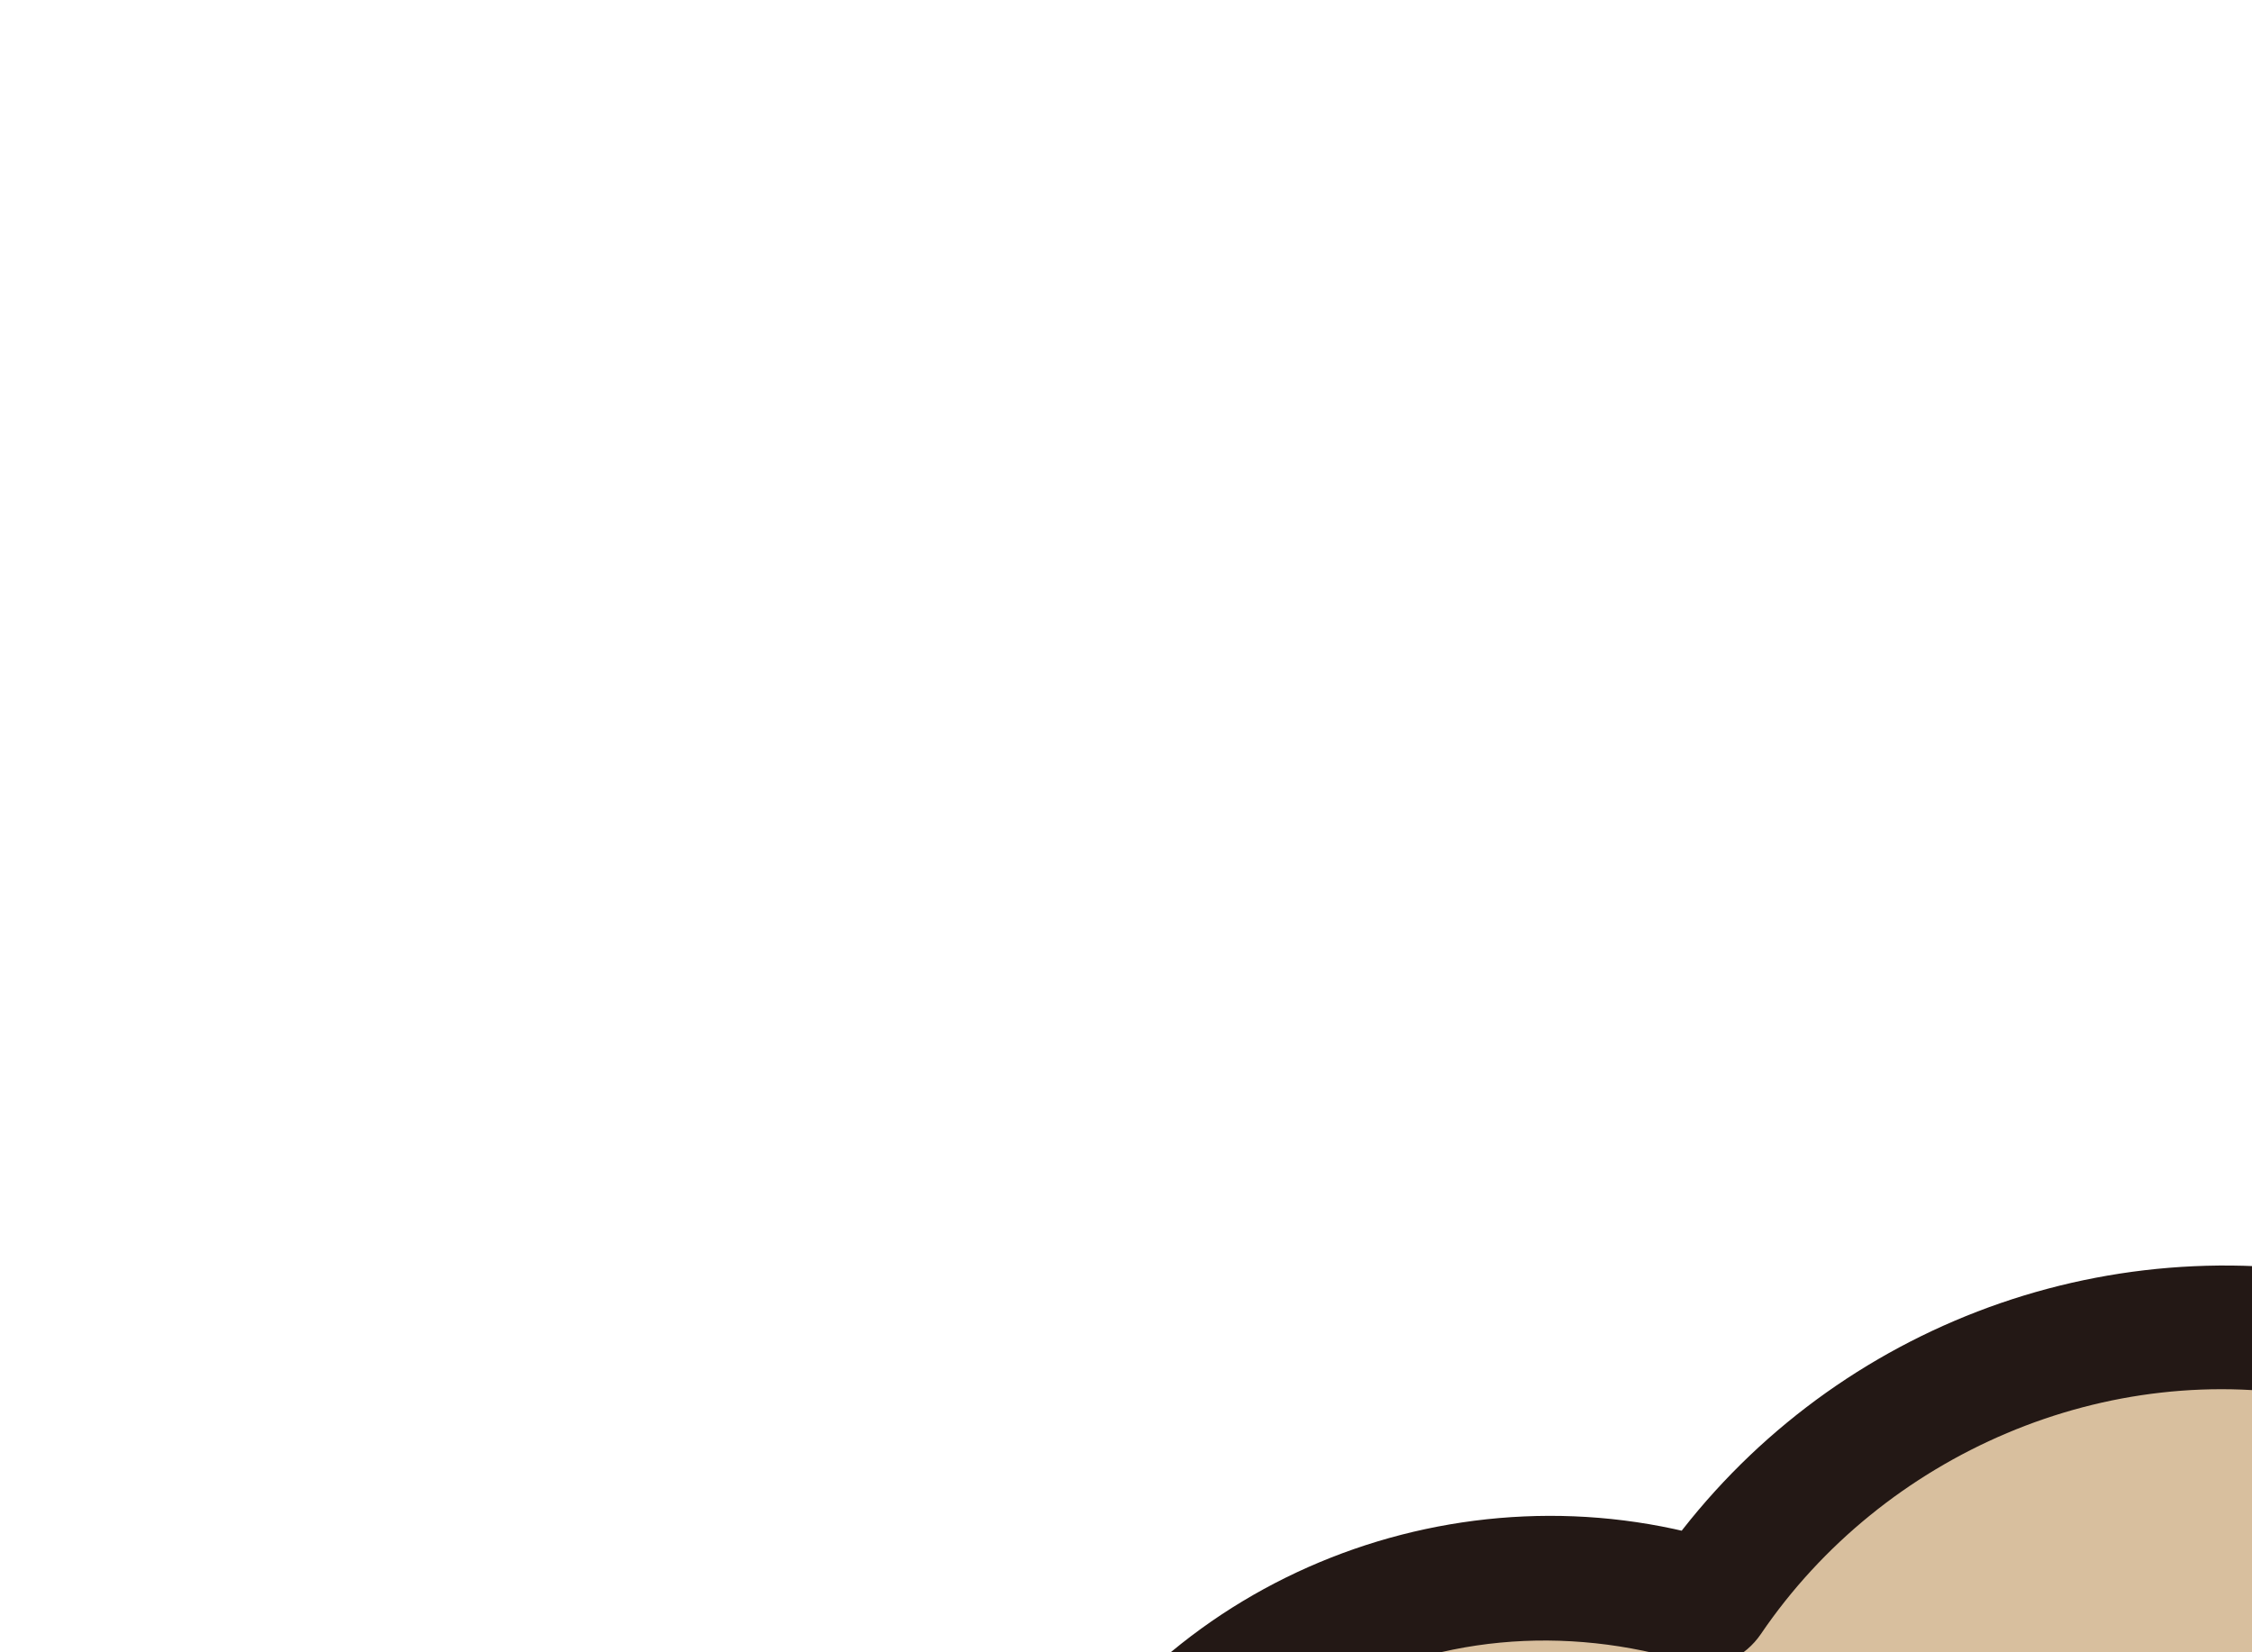
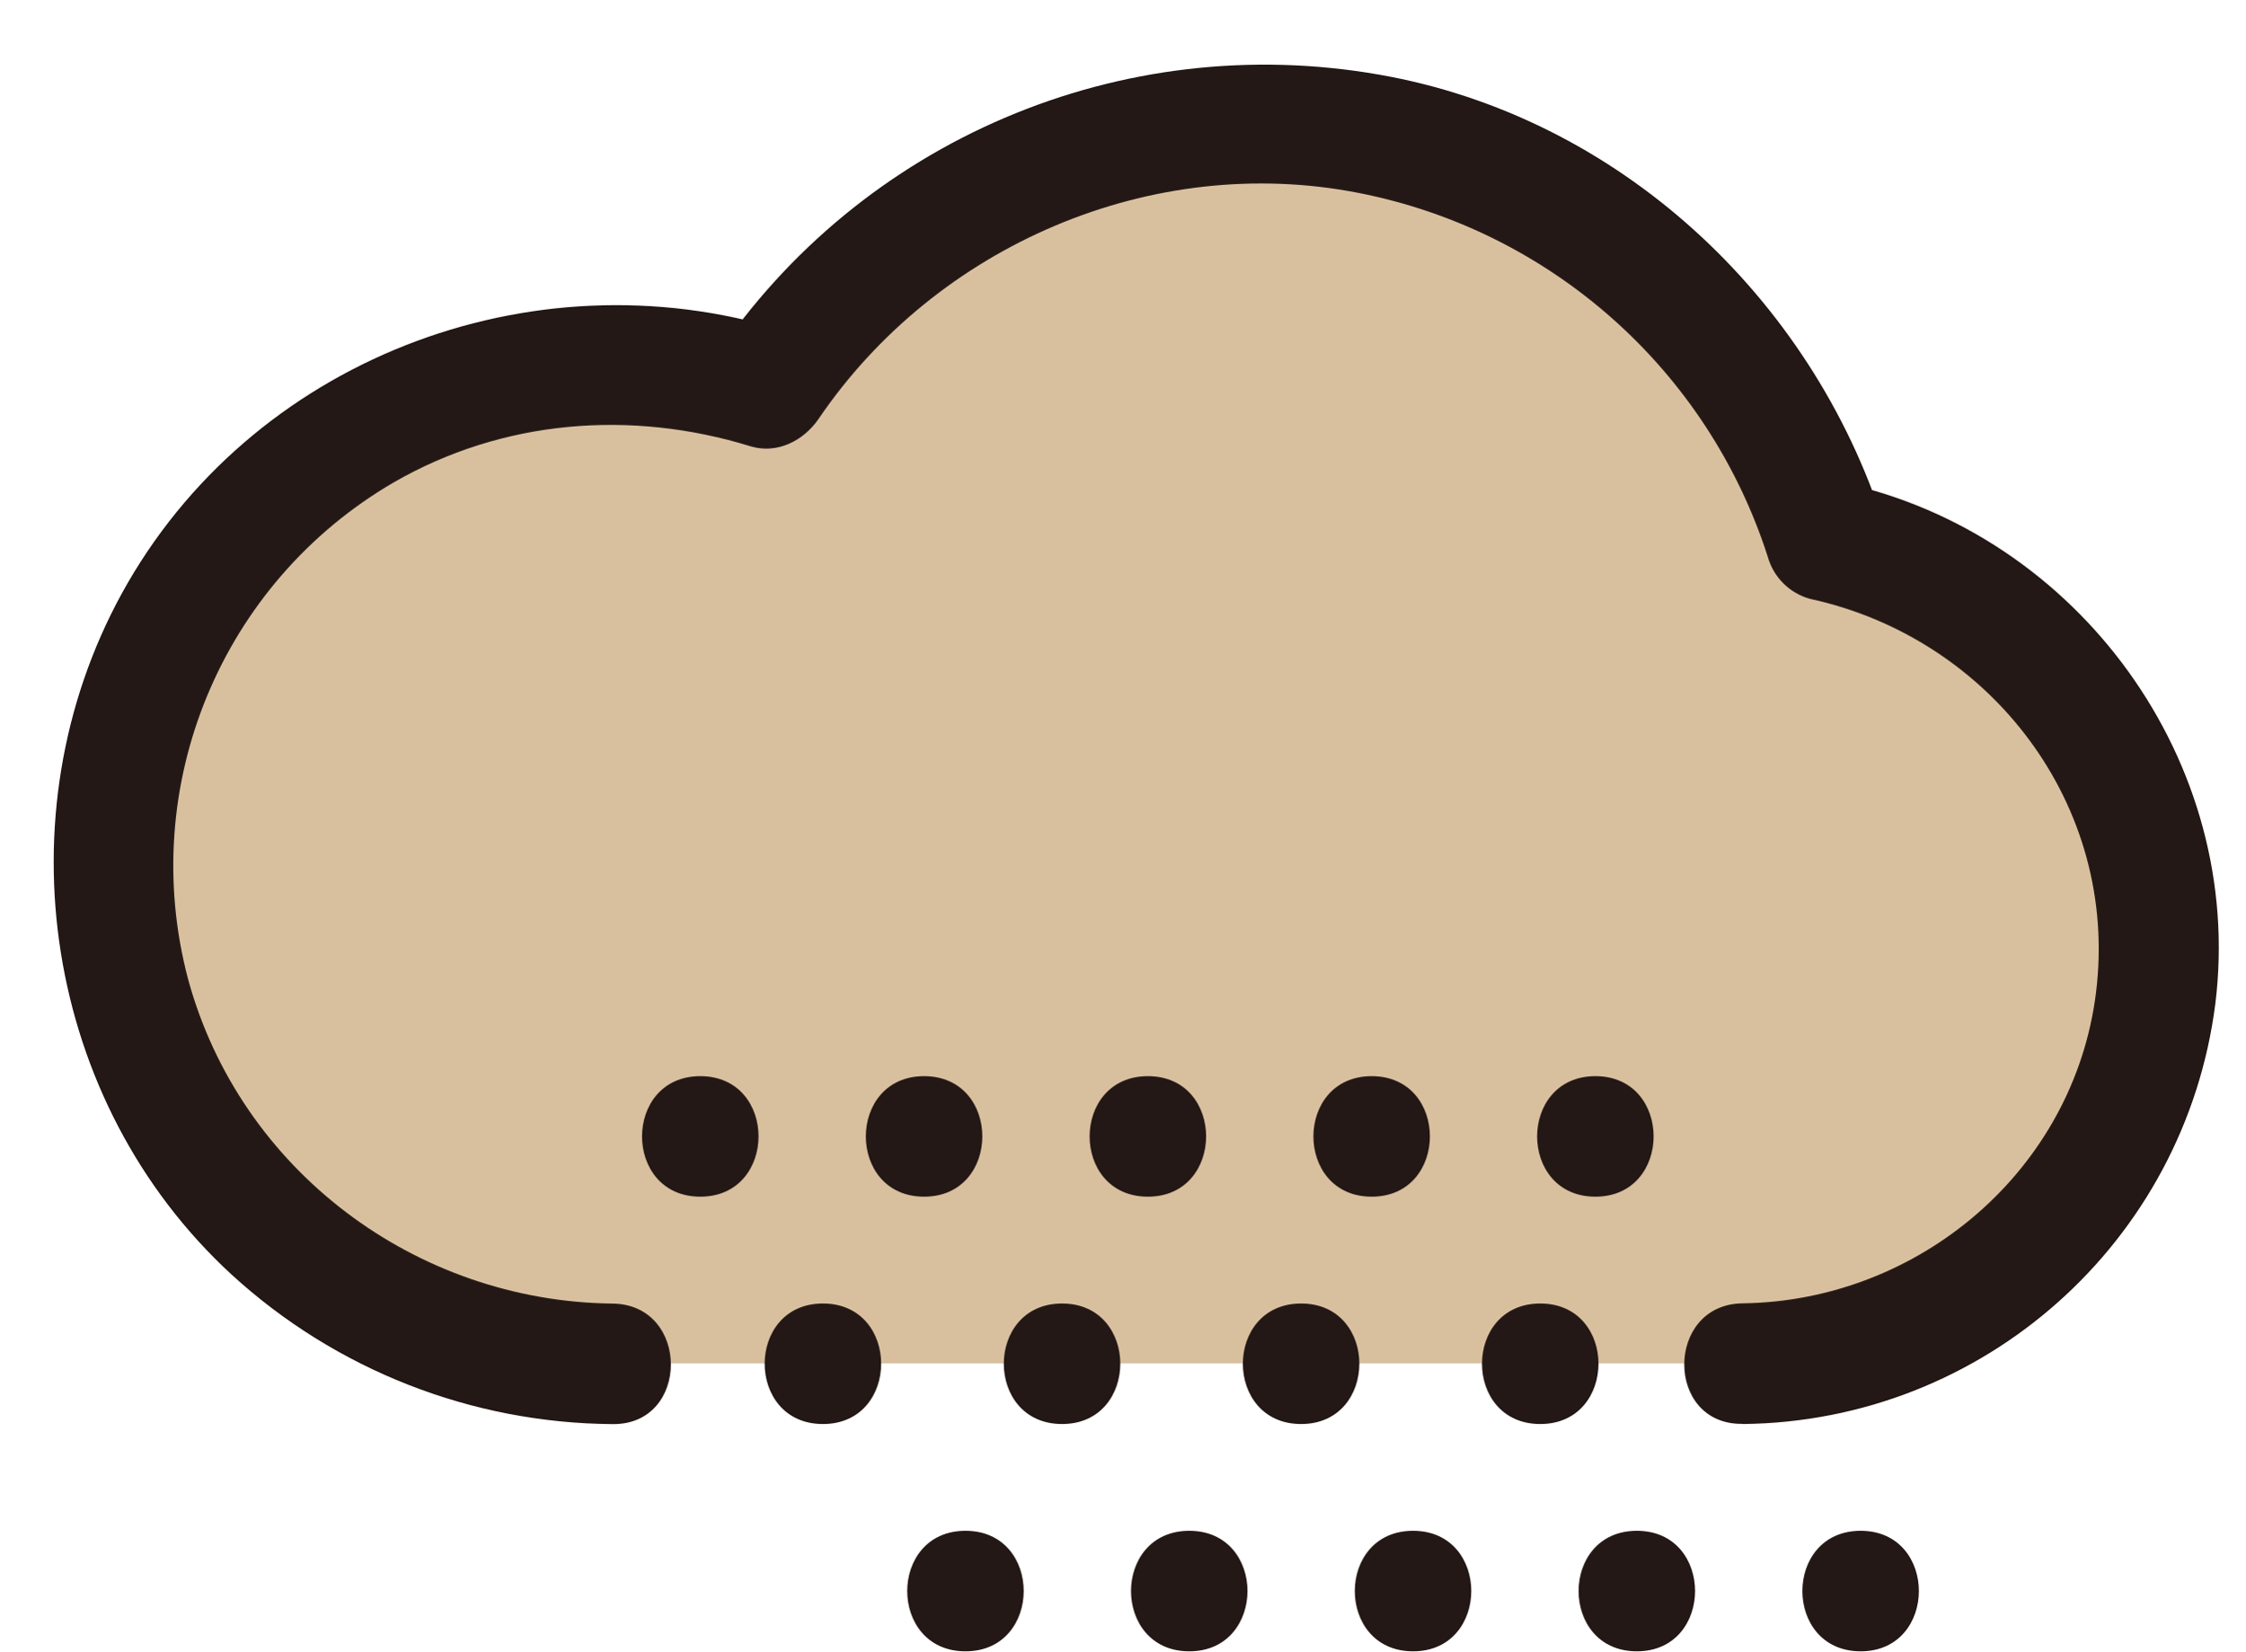
- <svg xmlns="http://www.w3.org/2000/svg">
+ <svg xmlns="http://www.w3.org/2000/svg" viewBox="108.67 143.284 279.39 205.546">
  <defs>
    <style>.cls-1{fill:#d8bf9e;}.cls-2{fill:#231815;}</style>
  </defs>
  <g data-name="图层 1" id="图层_1">
    <path class="cls-1" d="M325.57,313a51.75,51.75,0,0,0,10.34-102.46,73.71,73.71,0,0,0-131.81-19A62.24,62.24,0,1,0,184.92,313" />
    <path class="cls-2" d="M325.57,320.54a59.9,59.9,0,0,0,58.79-52.34c3.7-30-17-58.47-46.46-64.86l5.24,5.24c-9.07-28.39-33.17-50.81-62.81-56a82.4,82.4,0,0,0-82.71,35.25l8.47-3.45c-31.4-9.69-66.35,3.77-82.26,32.77-15.16,27.65-9.62,63.37,13.66,84.79a70.91,70.91,0,0,0,47.42,18.61c9.66.11,9.66-14.89,0-15-24.5-.27-46.36-16.6-52.84-40.4a55.22,55.22,0,0,1,25.59-61.82c13.58-7.83,29.54-9.09,44.43-4.49,3.34,1,6.63-.74,8.47-3.45,14.64-21.54,41.42-33.14,67.15-28.1a67.05,67.05,0,0,1,50.95,45.29,7.54,7.54,0,0,0,5.24,5.24c22.53,4.89,38.5,25.75,35.61,49-2.74,22.09-22,38.41-44,38.7-9.64.13-9.67,15.13,0,15Z" />
    <path class="cls-2" d="M195.82,292.24c9.65,0,9.67-15,0-15s-9.67,15,0,15Z" />
    <path class="cls-2" d="M223.67,292.24c9.65,0,9.67-15,0-15s-9.67,15,0,15Z" />
    <path class="cls-2" d="M251.52,292.24c9.65,0,9.67-15,0-15s-9.67,15,0,15Z" />
    <path class="cls-2" d="M279.37,292.24c9.65,0,9.67-15,0-15s-9.67,15,0,15Z" />
    <path class="cls-2" d="M307.21,292.24c9.65,0,9.67-15,0-15s-9.67,15,0,15Z" />
    <path class="cls-2" d="M228.82,348.83c9.65,0,9.67-15,0-15s-9.67,15,0,15Z" />
    <path class="cls-2" d="M256.67,348.83c9.65,0,9.67-15,0-15s-9.67,15,0,15Z" />
    <path class="cls-2" d="M284.52,348.83c9.65,0,9.67-15,0-15s-9.67,15,0,15Z" />
    <path class="cls-2" d="M312.37,348.83c9.65,0,9.67-15,0-15s-9.67,15,0,15Z" />
    <path class="cls-2" d="M340.22,348.83c9.65,0,9.67-15,0-15s-9.67,15,0,15Z" />
    <path class="cls-2" d="M211.08,320.54c9.65,0,9.67-15,0-15s-9.67,15,0,15Z" />
    <path class="cls-2" d="M240.84,320.54c9.65,0,9.67-15,0-15s-9.67,15,0,15Z" />
    <path class="cls-2" d="M270.59,320.54c9.65,0,9.67-15,0-15s-9.67,15,0,15Z" />
    <path class="cls-2" d="M300.35,320.54c9.65,0,9.67-15,0-15s-9.67,15,0,15Z" />
  </g>
</svg>
